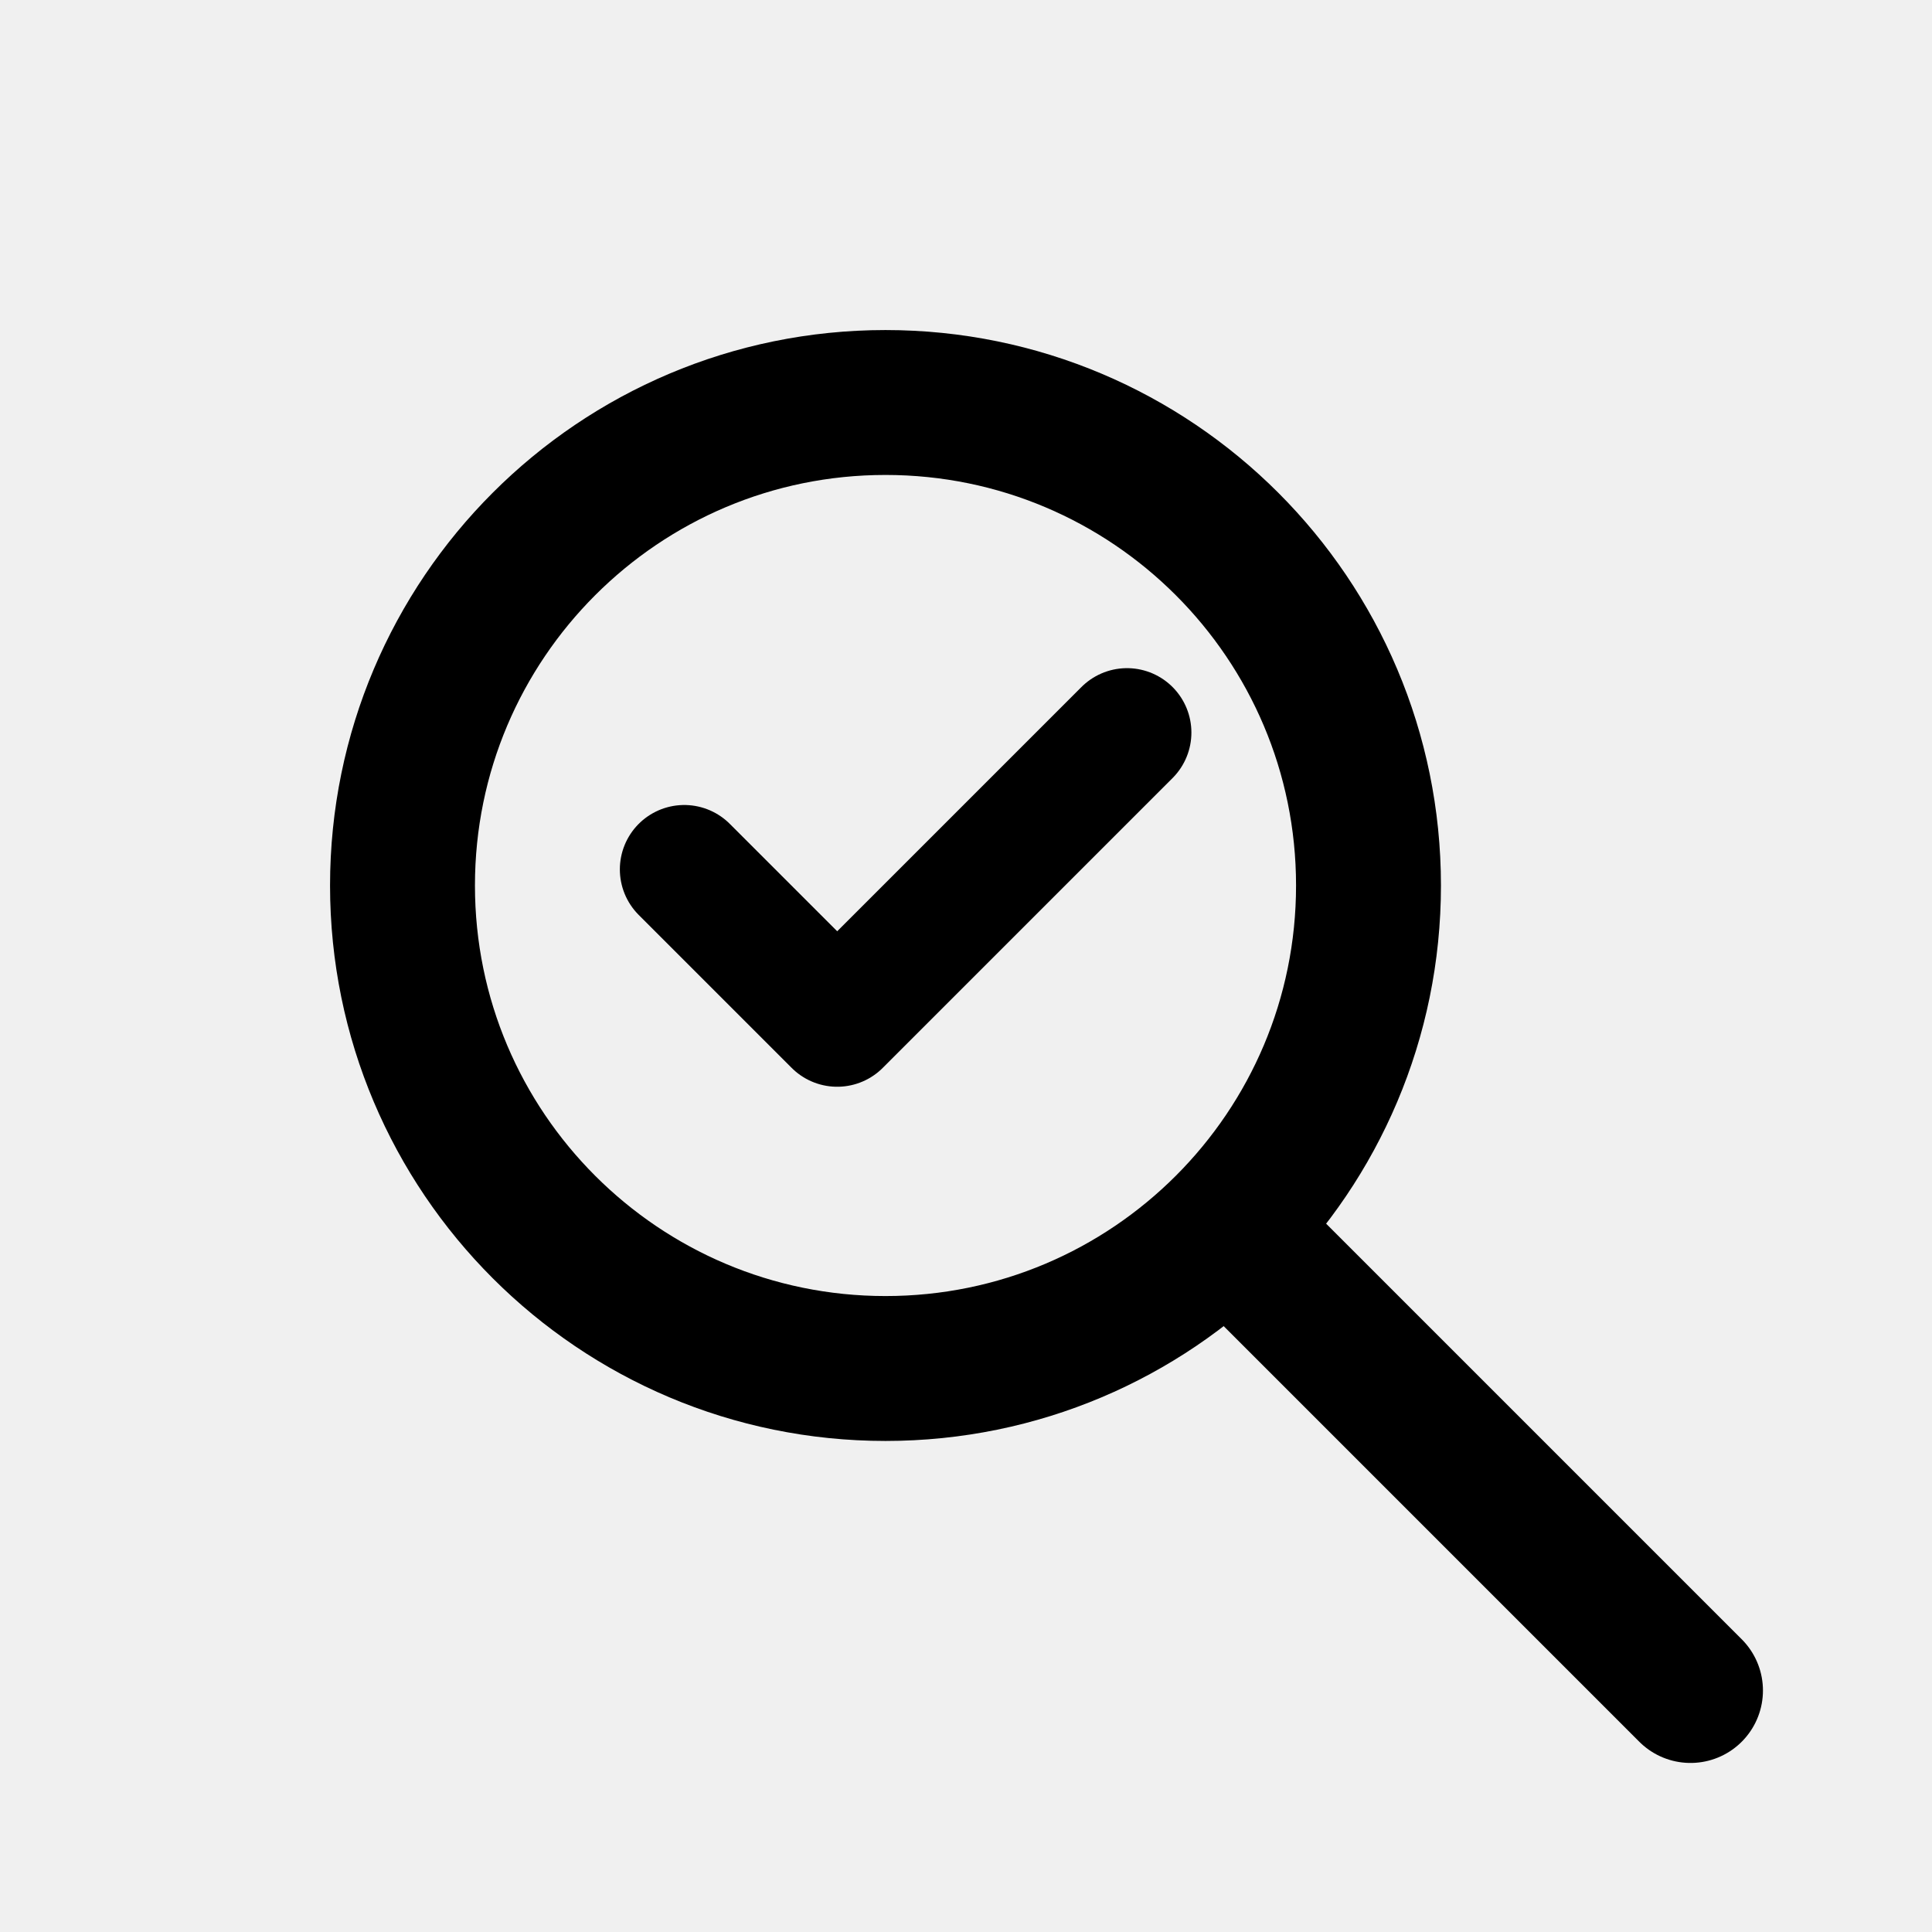
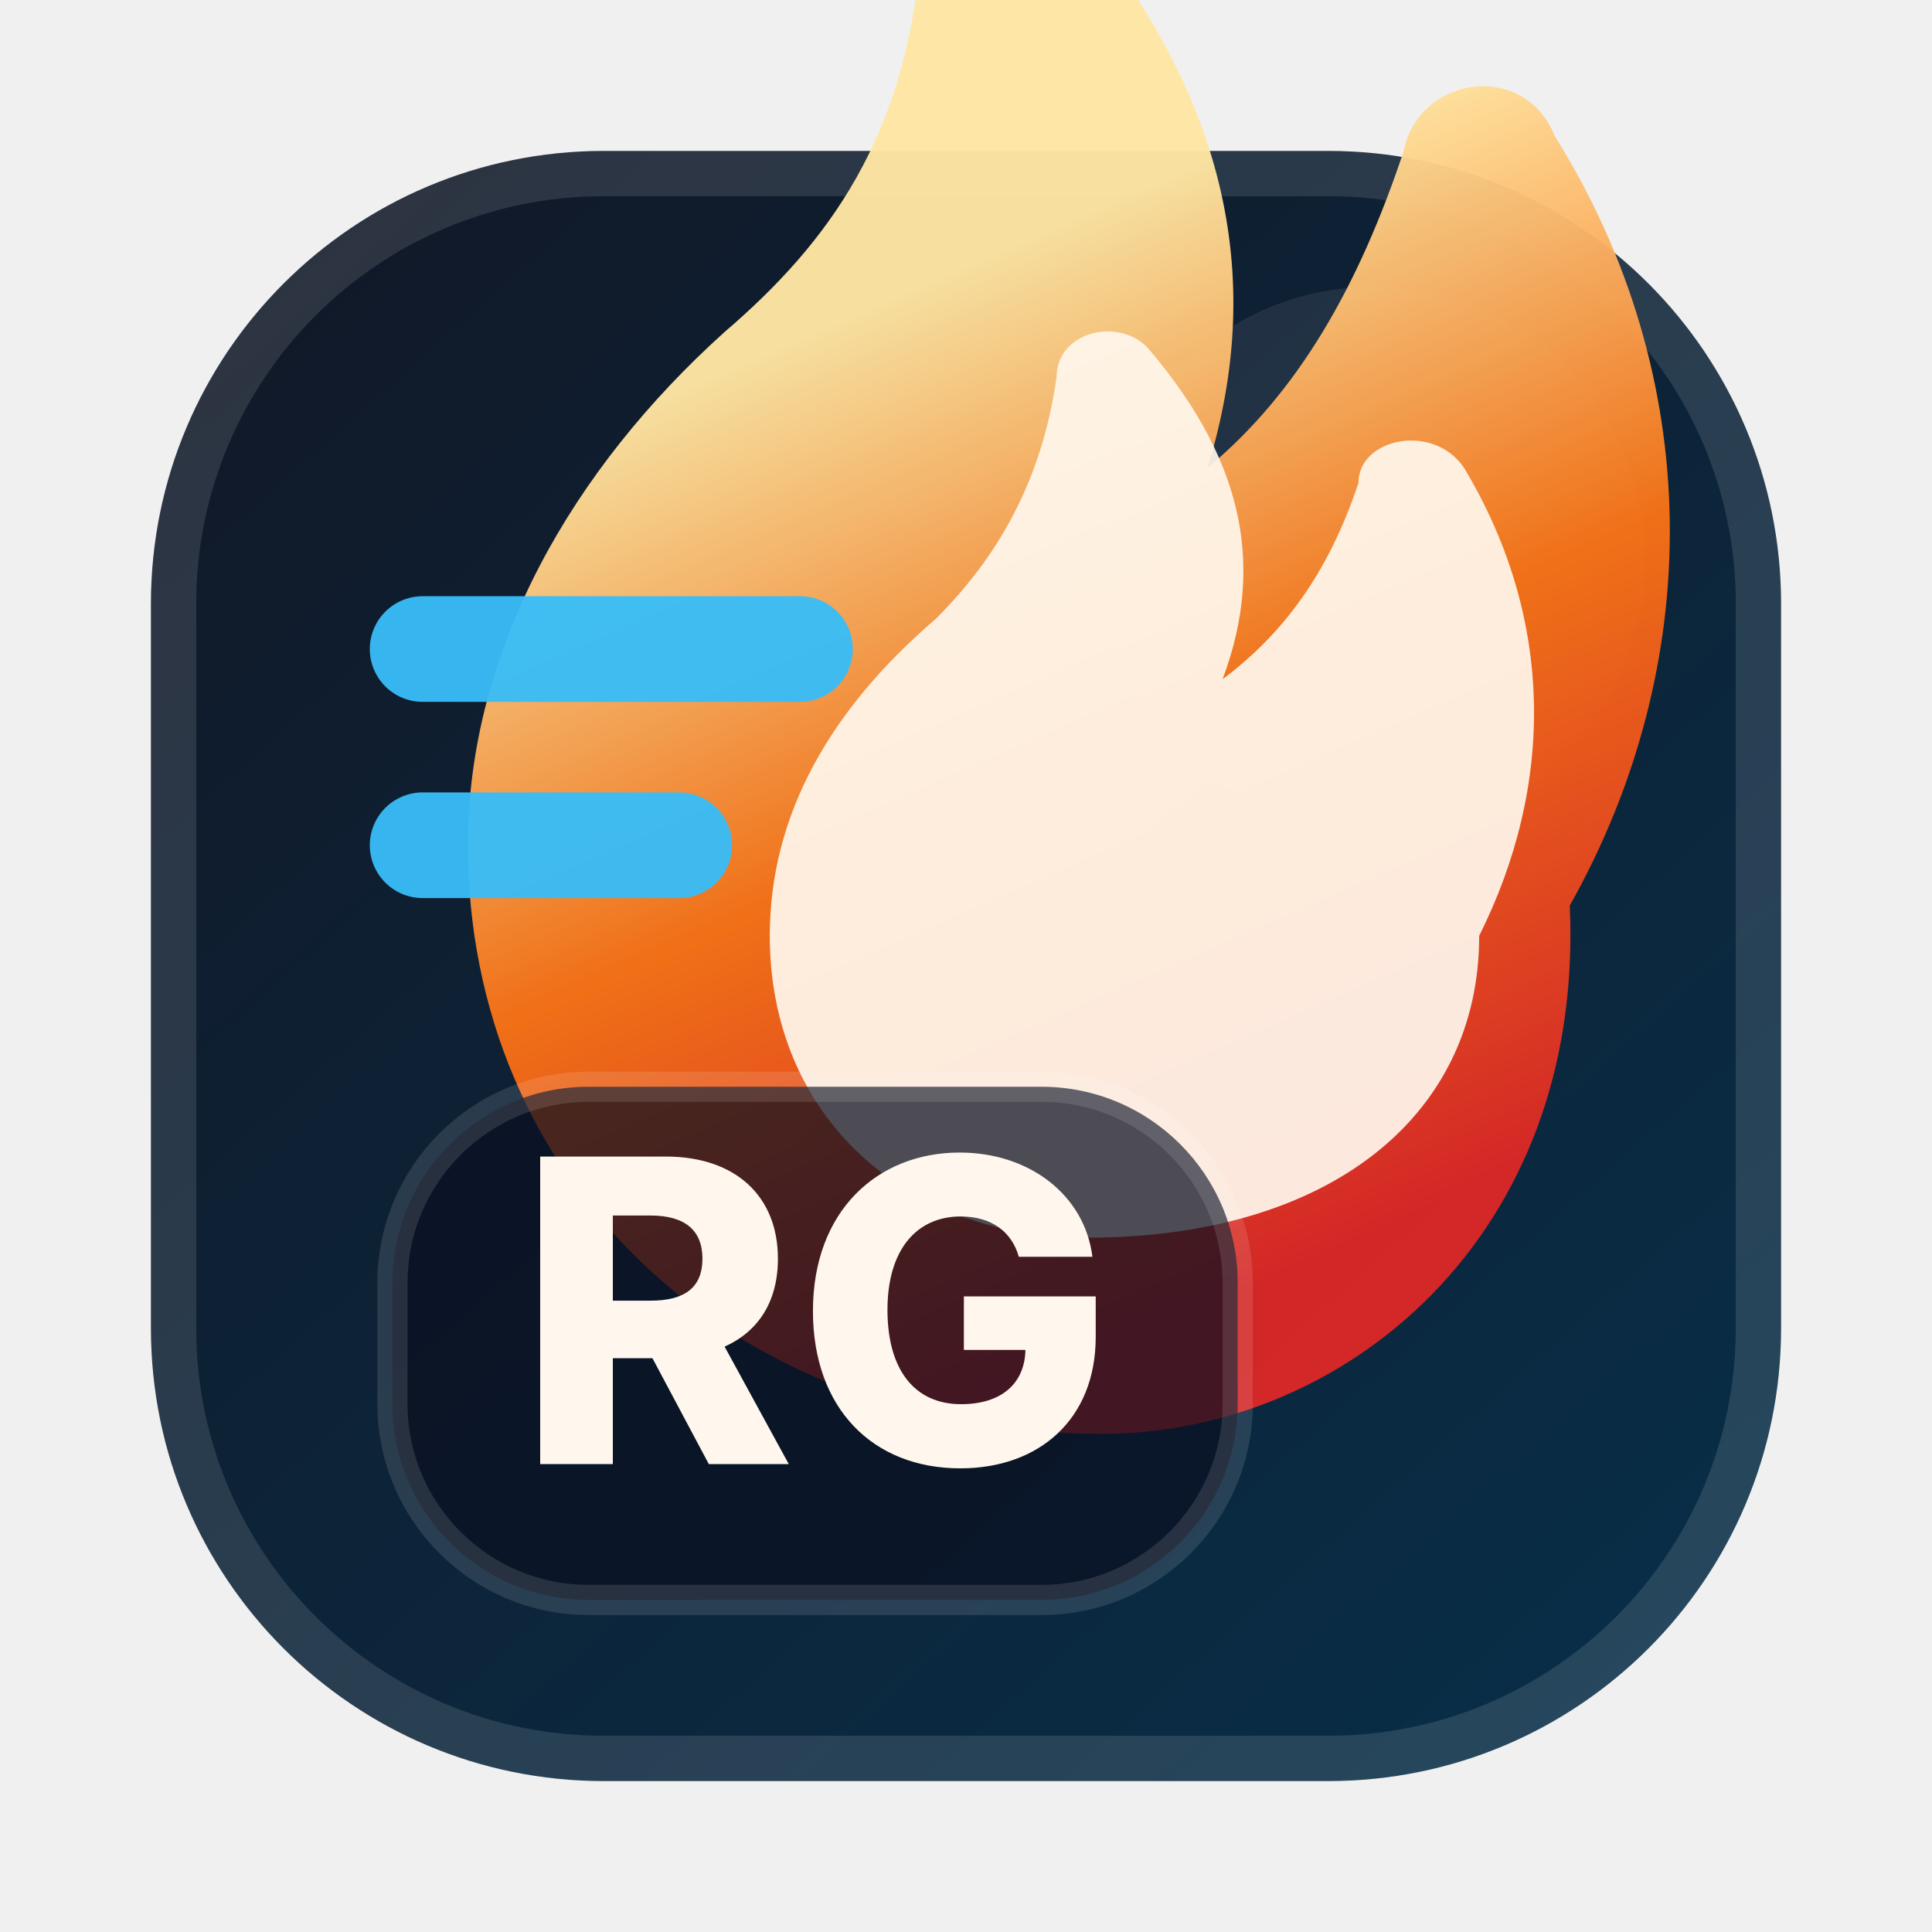
- <svg xmlns="http://www.w3.org/2000/svg" width="24" height="24" viewBox="0 0 24 24" fill="none">
-   <circle cx="11" cy="11" r="6" stroke="currentColor" stroke-width="1.8" />
-   <path d="M15.5 15.5L21 21" stroke="currentColor" stroke-width="1.8" stroke-linecap="round" />
-   <path d="M8.5 10.8L10.4 12.7L14 9.1" stroke="currentColor" stroke-width="1.6" stroke-linecap="round" stroke-linejoin="round" />
+ <svg xmlns="http://www.w3.org/2000/svg" width="128" height="128" viewBox="0 0 128 128" fill="none">
+   <defs>
+     <linearGradient id="bg" x1="18" y1="12" x2="112" y2="118" gradientUnits="userSpaceOnUse">
+       <stop stop-color="#111827" />
+       <stop offset="1" stop-color="#082F49" />
+     </linearGradient>
+     <linearGradient id="flame" x1="54" y1="22" x2="82" y2="86" gradientUnits="userSpaceOnUse">
+       <stop stop-color="#FFE7A3" />
+       <stop offset="0.48" stop-color="#F97316" />
+       <stop offset="1" stop-color="#DC2626" />
+     </linearGradient>
+   </defs>
+   <rect x="10" y="10" width="108" height="108" rx="30" fill="url(#bg)" />
+   <rect x="11.5" y="11.5" width="105" height="105" rx="28.5" stroke="#FFFFFF" stroke-opacity="0.12" stroke-width="3" />
+   <circle cx="91" cy="37" r="18" fill="#FFFFFF" fill-opacity="0.08" />
+   <path d="M73 95c-25 0-42-17-42-39 0-13 7-25 17-34 7-6 12-13 13-25 0-5 7-7 10-3 10 12 13 24 9 37 6-5 10-12 13-21 1-5 8-6 10-1 10 16 10 35 1 51 1 22-15 35-31 35Z" fill="url(#flame)" opacity="0.96" />
+   <path d="M72 82c-12 0-21-8-21-20 0-8 4-15 11-21 4-4 7-9 8-16 0-3 4-4 6-2 6 7 8 14 5 22 4-3 7-7 9-13 0-3 5-4 7-1 6 10 6 21 1 31 0 12-10 20-26 20Z" fill="#FFF7ED" opacity="0.92" />
+   <rect x="26" y="72" width="56" height="34" rx="13" fill="#0B1020" fill-opacity="0.72" stroke="#FFFFFF" stroke-opacity="0.12" stroke-width="2" />
+   <text x="54" y="97" text-anchor="middle" font-family="Inter, SF Pro Display, Arial, sans-serif" font-size="28" font-weight="800" fill="#FFF7ED">RG</text>
+   <path d="M28 43h25M28 56h17" stroke="#38BDF8" stroke-width="7" stroke-linecap="round" opacity="0.95" />
</svg>
